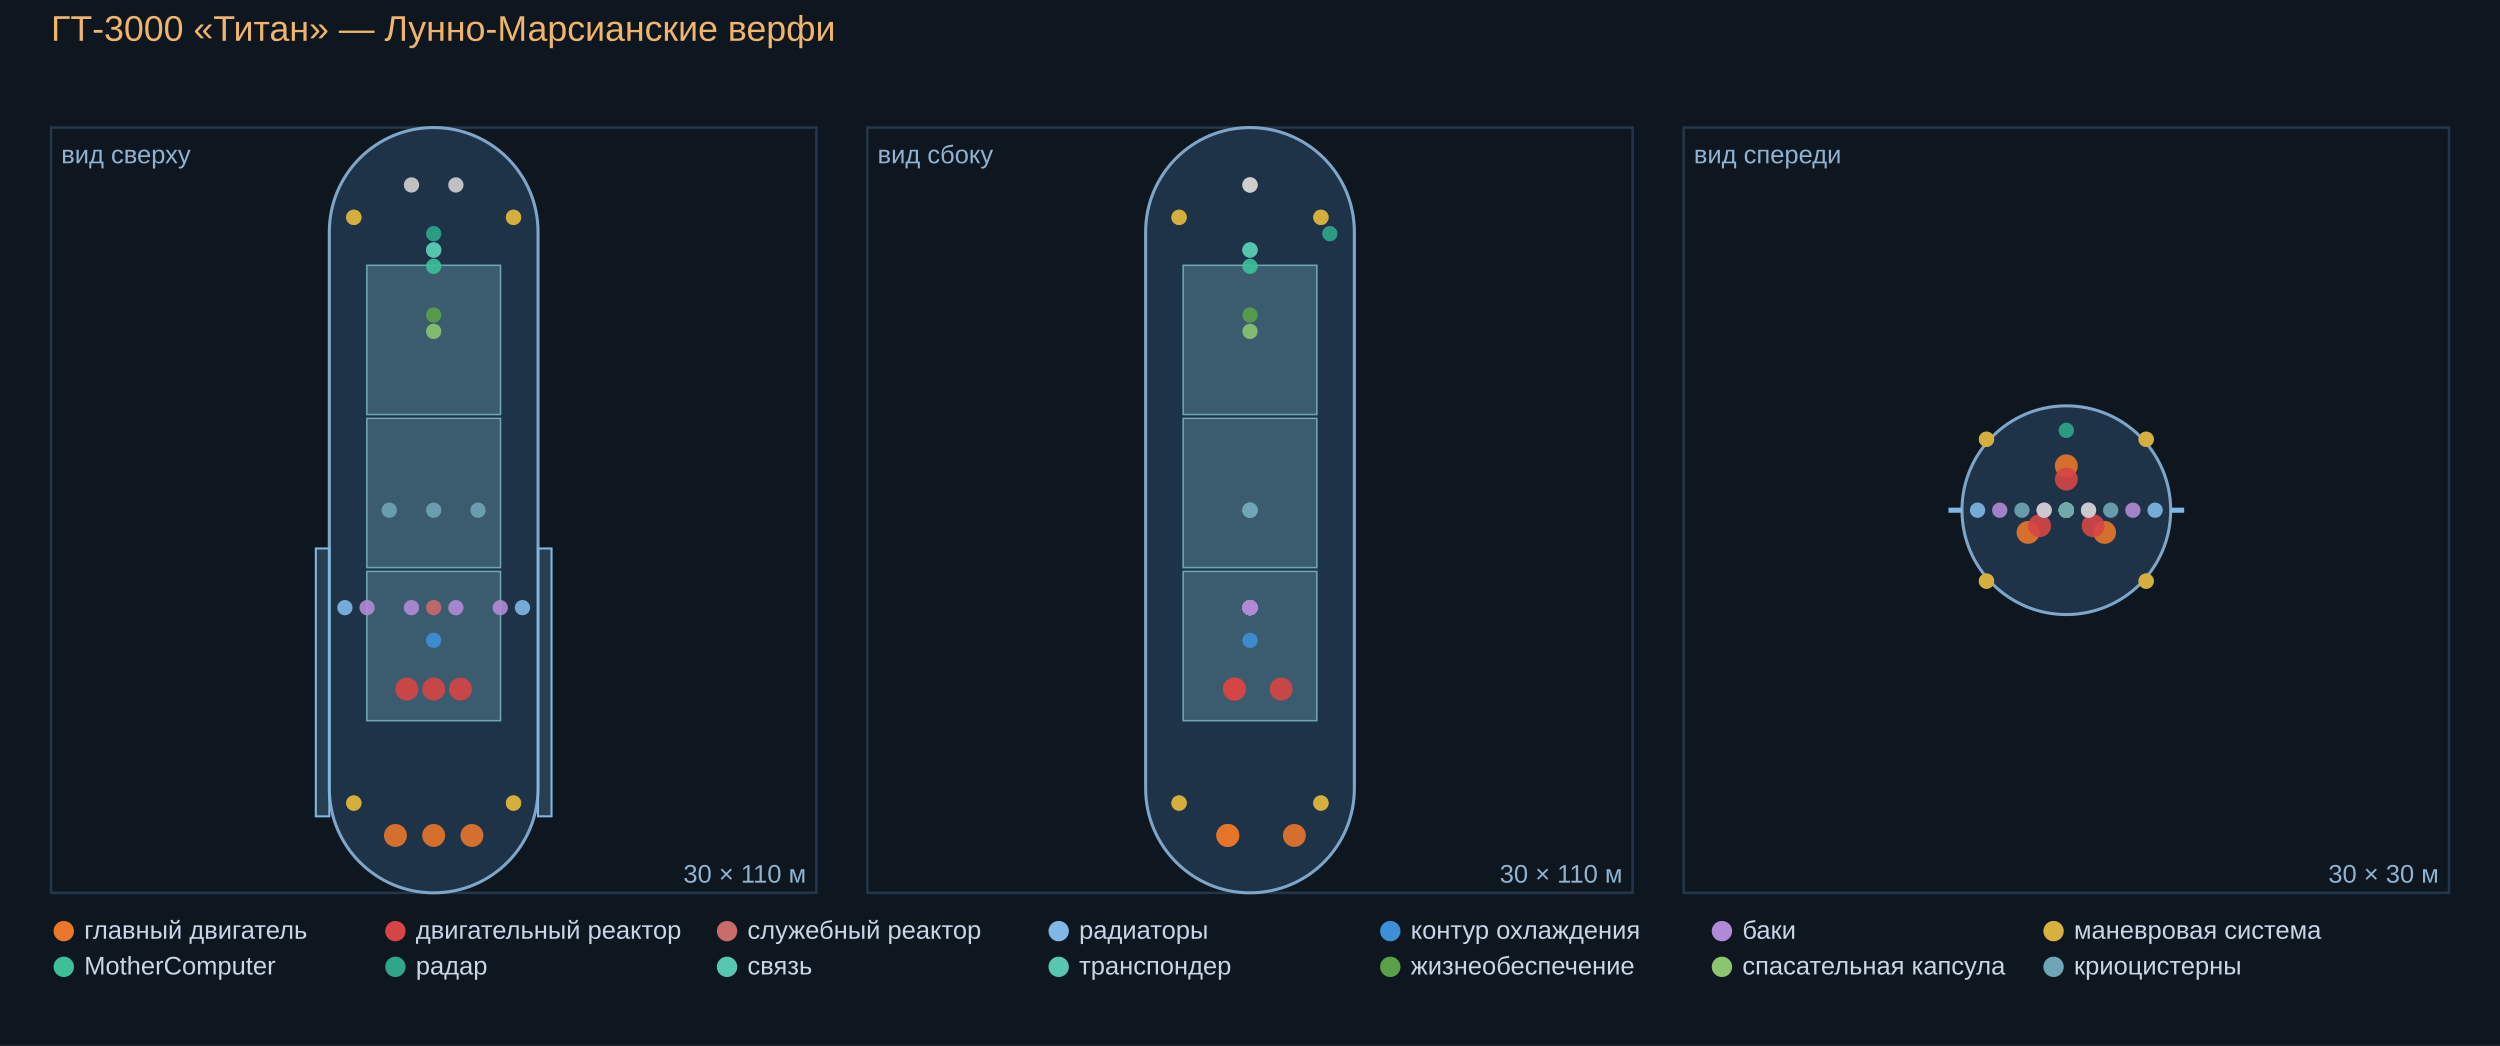
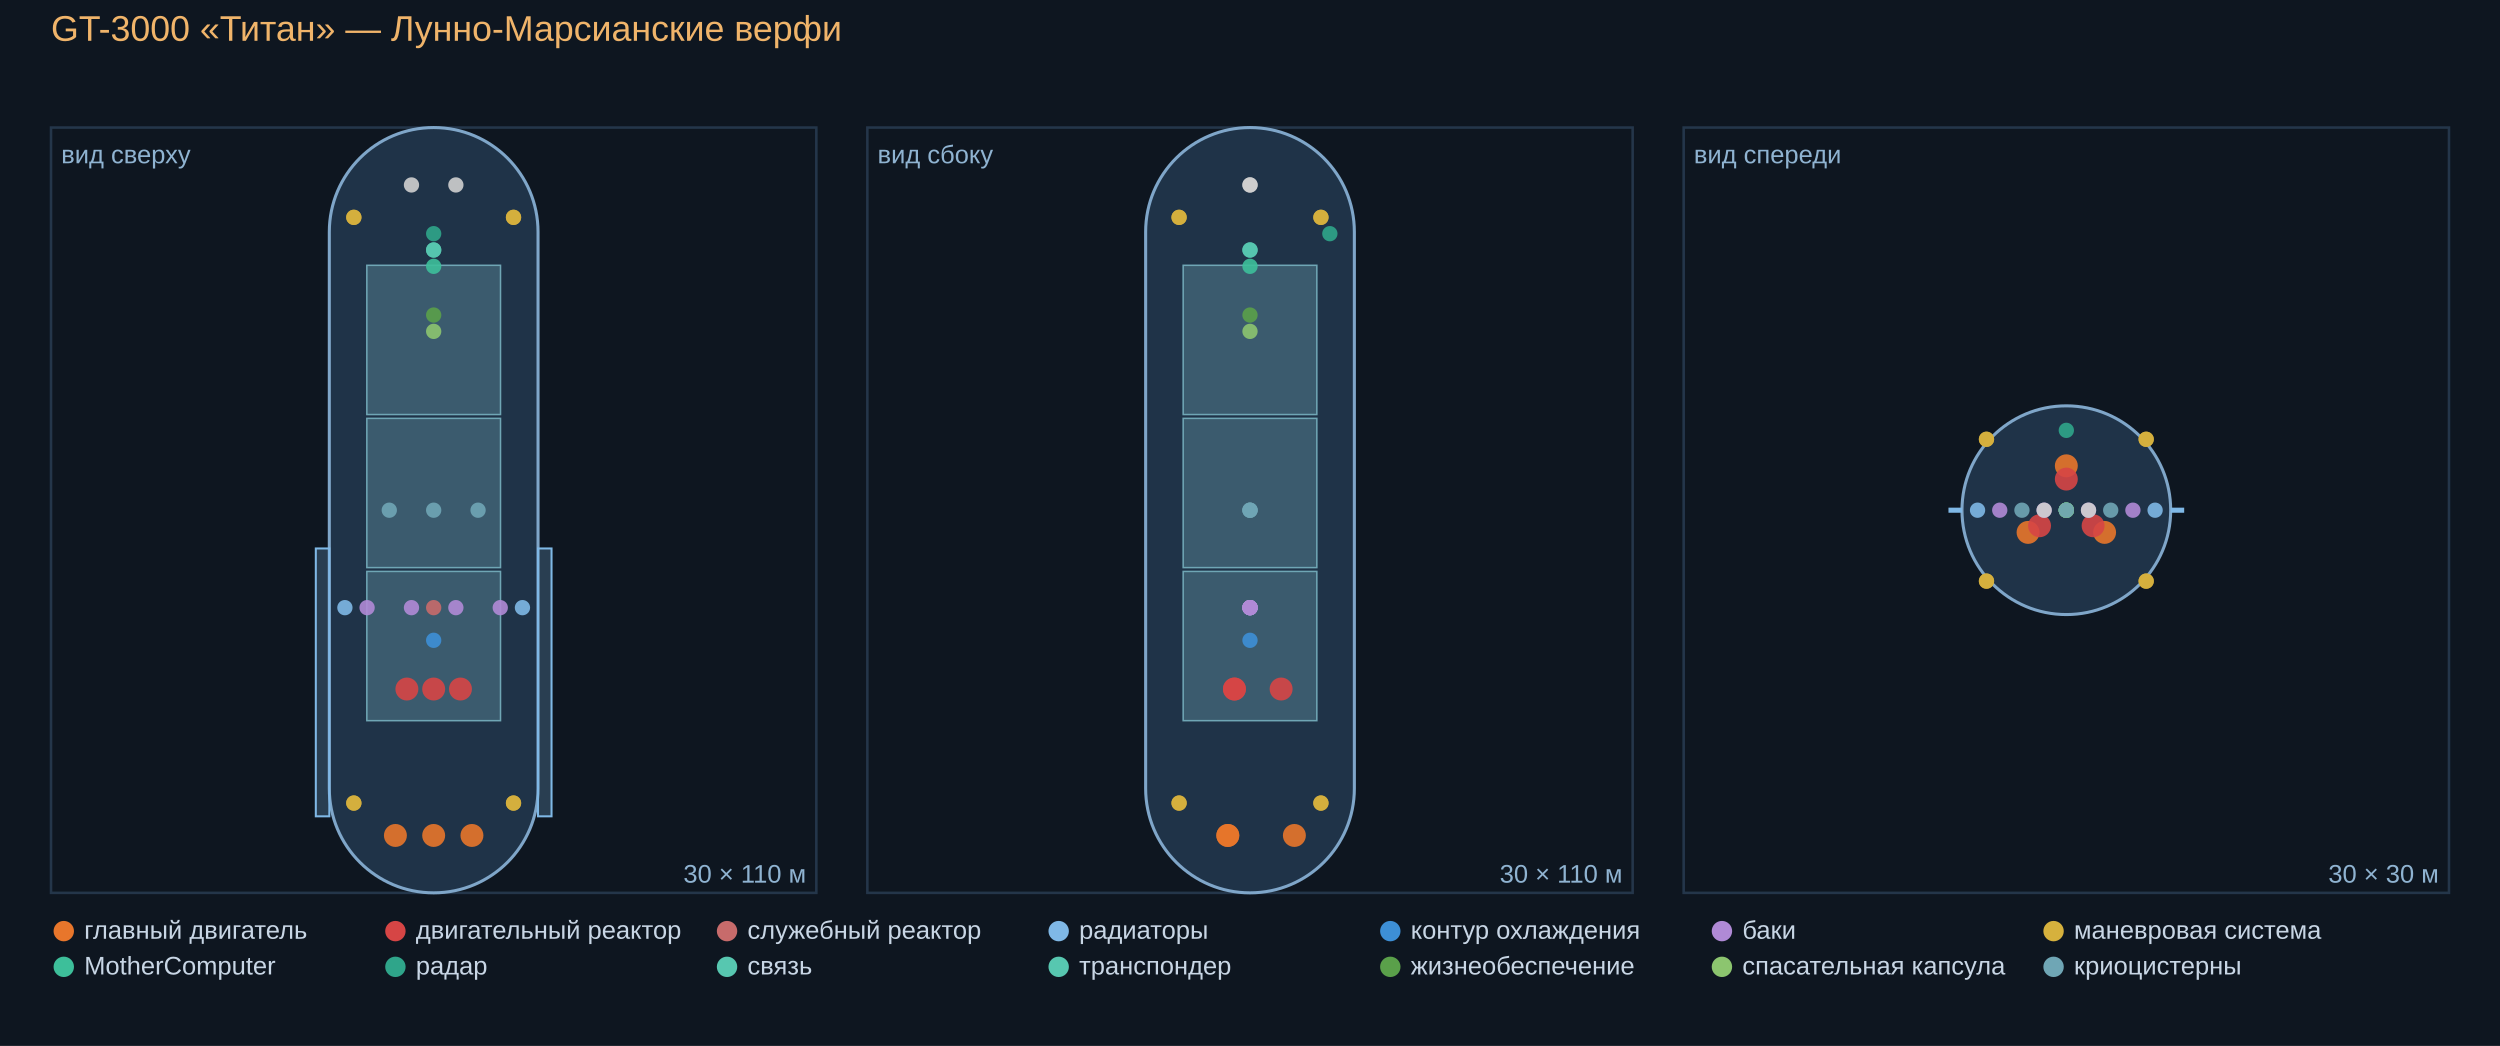
<svg xmlns="http://www.w3.org/2000/svg" viewBox="0 0 980 410" font-family="Segoe UI, Arial, sans-serif" font-size="10">
  <rect width="100%" height="100%" fill="#0e1620" />
-   <text x="20" y="16" fill="#f0b46a" font-size="14">ГТ-3000 «Титан» — Лунно-Марсианские верфи</text>
+   <text x="20" y="16" fill="#f0b46a" font-size="14">GT-3000 «Титан» — Лунно-Марсианские верфи</text>
  <rect x="20.0" y="50" width="300.0" height="300.0" fill="none" stroke="#24364a" />
  <text x="24.0" y="64" fill="#8fb3d1">вид сверху</text>
  <g fill="#1f3348" stroke="#7fa6c9" stroke-width="1.2">
    <rect x="129.091" y="50.0" width="81.818" height="300.0" rx="40.909" />
  </g>
  <rect x="123.8" y="215.0" width="5.3" height="105.0" fill="#7fb8e6" fill-opacity="0.25" stroke="#7fb8e6" stroke-width="0.8" />
  <rect x="210.9" y="215.0" width="5.3" height="105.0" fill="#7fb8e6" fill-opacity="0.25" stroke="#7fb8e6" stroke-width="0.8" />
  <rect x="143.8" y="104.0" width="52.4" height="58.5" fill="#6fa6b5" fill-opacity="0.35" stroke="#6fa6b5" stroke-width="0.6" />
  <rect x="143.8" y="164.0" width="52.4" height="58.5" fill="#6fa6b5" fill-opacity="0.35" stroke="#6fa6b5" stroke-width="0.6" />
  <rect x="143.8" y="224.0" width="52.4" height="58.5" fill="#6fa6b5" fill-opacity="0.35" stroke="#6fa6b5" stroke-width="0.6" />
  <text x="316.0" y="346.0" fill="#8fb3d1" text-anchor="end">30 × 110 м</text>
  <circle cx="170.0" cy="327.5" r="4.5" fill="#e8762b" fill-opacity="0.9" />
  <circle cx="155.0" cy="327.5" r="4.5" fill="#e8762b" fill-opacity="0.9" />
  <circle cx="185.0" cy="327.5" r="4.5" fill="#e8762b" fill-opacity="0.9" />
  <circle cx="170.0" cy="270.1" r="4.5" fill="#d64545" fill-opacity="0.9" />
  <circle cx="159.5" cy="270.1" r="4.5" fill="#d64545" fill-opacity="0.9" />
  <circle cx="180.5" cy="270.1" r="4.5" fill="#d64545" fill-opacity="0.9" />
  <circle cx="170.0" cy="238.2" r="3" fill="#c76b6b" fill-opacity="0.9" />
  <circle cx="135.2" cy="238.2" r="3" fill="#7fb8e6" fill-opacity="0.9" />
  <circle cx="204.8" cy="238.2" r="3" fill="#7fb8e6" fill-opacity="0.9" />
  <circle cx="170.0" cy="251.0" r="3" fill="#3d8fd6" fill-opacity="0.9" />
  <circle cx="143.9" cy="238.2" r="3" fill="#b08ad6" fill-opacity="0.9" />
  <circle cx="161.3" cy="238.2" r="3" fill="#b08ad6" fill-opacity="0.9" />
  <circle cx="178.7" cy="238.2" r="3" fill="#b08ad6" fill-opacity="0.9" />
  <circle cx="196.1" cy="238.2" r="3" fill="#b08ad6" fill-opacity="0.9" />
  <circle cx="138.7" cy="85.2" r="3" fill="#d6b13d" fill-opacity="0.9" />
  <circle cx="201.3" cy="85.2" r="3" fill="#d6b13d" fill-opacity="0.9" />
  <circle cx="138.7" cy="85.2" r="3" fill="#d6b13d" fill-opacity="0.9" />
  <circle cx="201.3" cy="85.2" r="3" fill="#d6b13d" fill-opacity="0.9" />
  <circle cx="138.7" cy="314.8" r="3" fill="#d6b13d" fill-opacity="0.9" />
  <circle cx="201.3" cy="314.8" r="3" fill="#d6b13d" fill-opacity="0.9" />
  <circle cx="138.7" cy="314.8" r="3" fill="#d6b13d" fill-opacity="0.9" />
  <circle cx="201.3" cy="314.8" r="3" fill="#d6b13d" fill-opacity="0.9" />
  <circle cx="170.0" cy="104.4" r="3" fill="#3dbf9a" fill-opacity="0.9" />
  <circle cx="170.0" cy="91.6" r="3" fill="#2fa58a" fill-opacity="0.9" />
  <circle cx="170.0" cy="98.0" r="3" fill="#57c7b0" fill-opacity="0.9" />
  <circle cx="170.0" cy="98.0" r="3" fill="#57c7b0" fill-opacity="0.9" />
  <circle cx="170.0" cy="123.5" r="3" fill="#5aa04a" fill-opacity="0.9" />
  <circle cx="170.0" cy="129.9" r="3" fill="#8cc56f" fill-opacity="0.9" />
  <circle cx="152.6" cy="200.0" r="3" fill="#6fa6b5" fill-opacity="0.9" />
  <circle cx="170.0" cy="200.0" r="3" fill="#6fa6b5" fill-opacity="0.9" />
  <circle cx="187.4" cy="200.0" r="3" fill="#6fa6b5" fill-opacity="0.9" />
  <circle cx="161.3" cy="72.5" r="3" fill="#d0d0d0" fill-opacity="0.9" />
  <circle cx="178.7" cy="72.5" r="3" fill="#d0d0d0" fill-opacity="0.9" />
  <rect x="340.0" y="50" width="300.0" height="300.0" fill="none" stroke="#24364a" />
  <text x="344.0" y="64" fill="#8fb3d1">вид сбоку</text>
  <g fill="#1f3348" stroke="#7fa6c9" stroke-width="1.2">
    <rect x="449.091" y="50.0" width="81.818" height="300.0" rx="40.909" />
  </g>
  <rect x="463.8" y="104.0" width="52.4" height="58.5" fill="#6fa6b5" fill-opacity="0.35" stroke="#6fa6b5" stroke-width="0.6" />
  <rect x="463.8" y="164.0" width="52.4" height="58.5" fill="#6fa6b5" fill-opacity="0.35" stroke="#6fa6b5" stroke-width="0.6" />
  <rect x="463.8" y="224.0" width="52.4" height="58.5" fill="#6fa6b5" fill-opacity="0.35" stroke="#6fa6b5" stroke-width="0.6" />
  <text x="636.0" y="346.0" fill="#8fb3d1" text-anchor="end">30 × 110 м</text>
  <circle cx="507.4" cy="327.5" r="4.5" fill="#e8762b" fill-opacity="0.9" />
  <circle cx="481.3" cy="327.5" r="4.5" fill="#e8762b" fill-opacity="0.9" />
  <circle cx="481.3" cy="327.5" r="4.5" fill="#e8762b" fill-opacity="0.9" />
  <circle cx="502.2" cy="270.1" r="4.5" fill="#d64545" fill-opacity="0.9" />
  <circle cx="483.9" cy="270.1" r="4.5" fill="#d64545" fill-opacity="0.9" />
  <circle cx="483.9" cy="270.1" r="4.5" fill="#d64545" fill-opacity="0.9" />
  <circle cx="490.0" cy="238.2" r="3" fill="#c76b6b" fill-opacity="0.9" />
  <circle cx="490.0" cy="238.2" r="3" fill="#7fb8e6" fill-opacity="0.9" />
  <circle cx="490.0" cy="238.2" r="3" fill="#7fb8e6" fill-opacity="0.9" />
  <circle cx="490.0" cy="251.0" r="3" fill="#3d8fd6" fill-opacity="0.9" />
  <circle cx="490.0" cy="238.2" r="3" fill="#b08ad6" fill-opacity="0.9" />
  <circle cx="490.0" cy="238.2" r="3" fill="#b08ad6" fill-opacity="0.9" />
  <circle cx="490.0" cy="238.2" r="3" fill="#b08ad6" fill-opacity="0.9" />
  <circle cx="490.0" cy="238.2" r="3" fill="#b08ad6" fill-opacity="0.9" />
  <circle cx="517.8" cy="85.2" r="3" fill="#d6b13d" fill-opacity="0.9" />
  <circle cx="517.8" cy="85.2" r="3" fill="#d6b13d" fill-opacity="0.9" />
  <circle cx="462.2" cy="85.2" r="3" fill="#d6b13d" fill-opacity="0.9" />
  <circle cx="462.2" cy="85.2" r="3" fill="#d6b13d" fill-opacity="0.9" />
  <circle cx="517.8" cy="314.8" r="3" fill="#d6b13d" fill-opacity="0.9" />
  <circle cx="517.8" cy="314.8" r="3" fill="#d6b13d" fill-opacity="0.9" />
  <circle cx="462.2" cy="314.8" r="3" fill="#d6b13d" fill-opacity="0.9" />
  <circle cx="462.2" cy="314.8" r="3" fill="#d6b13d" fill-opacity="0.9" />
  <circle cx="490.0" cy="104.4" r="3" fill="#3dbf9a" fill-opacity="0.9" />
  <circle cx="521.3" cy="91.6" r="3" fill="#2fa58a" fill-opacity="0.9" />
  <circle cx="490.0" cy="98.0" r="3" fill="#57c7b0" fill-opacity="0.9" />
  <circle cx="490.0" cy="98.0" r="3" fill="#57c7b0" fill-opacity="0.9" />
  <circle cx="490.0" cy="123.5" r="3" fill="#5aa04a" fill-opacity="0.9" />
  <circle cx="490.0" cy="129.9" r="3" fill="#8cc56f" fill-opacity="0.9" />
  <circle cx="490.0" cy="200.0" r="3" fill="#6fa6b5" fill-opacity="0.9" />
  <circle cx="490.0" cy="200.0" r="3" fill="#6fa6b5" fill-opacity="0.9" />
  <circle cx="490.0" cy="200.0" r="3" fill="#6fa6b5" fill-opacity="0.9" />
  <circle cx="490.0" cy="72.5" r="3" fill="#d0d0d0" fill-opacity="0.9" />
  <circle cx="490.0" cy="72.5" r="3" fill="#d0d0d0" fill-opacity="0.9" />
  <rect x="660.0" y="50" width="300.0" height="300.0" fill="none" stroke="#24364a" />
  <text x="664.0" y="64" fill="#8fb3d1">вид спереди</text>
  <g fill="#1f3348" stroke="#7fa6c9" stroke-width="1.2">
    <ellipse cx="810.0" cy="200.0" rx="40.909" ry="40.909" />
  </g>
  <line x1="763.8" y1="200.0" x2="769.1" y2="200.0" stroke="#7fb8e6" stroke-width="2" />
  <line x1="850.9" y1="200.0" x2="856.2" y2="200.0" stroke="#7fb8e6" stroke-width="2" />
  <text x="956.0" y="346.0" fill="#8fb3d1" text-anchor="end">30 × 30 м</text>
  <circle cx="810.0" cy="182.6" r="4.5" fill="#e8762b" fill-opacity="0.9" />
  <circle cx="795.0" cy="208.7" r="4.5" fill="#e8762b" fill-opacity="0.9" />
  <circle cx="825.0" cy="208.7" r="4.5" fill="#e8762b" fill-opacity="0.9" />
  <circle cx="810.0" cy="187.8" r="4.5" fill="#d64545" fill-opacity="0.9" />
  <circle cx="799.5" cy="206.1" r="4.5" fill="#d64545" fill-opacity="0.9" />
  <circle cx="820.5" cy="206.1" r="4.5" fill="#d64545" fill-opacity="0.9" />
  <circle cx="810.0" cy="200.0" r="3" fill="#c76b6b" fill-opacity="0.9" />
  <circle cx="775.2" cy="200.0" r="3" fill="#7fb8e6" fill-opacity="0.9" />
  <circle cx="844.8" cy="200.0" r="3" fill="#7fb8e6" fill-opacity="0.9" />
  <circle cx="810.0" cy="200.0" r="3" fill="#3d8fd6" fill-opacity="0.9" />
  <circle cx="783.9" cy="200.0" r="3" fill="#b08ad6" fill-opacity="0.9" />
  <circle cx="801.3" cy="200.0" r="3" fill="#b08ad6" fill-opacity="0.9" />
  <circle cx="818.7" cy="200.0" r="3" fill="#b08ad6" fill-opacity="0.9" />
  <circle cx="836.1" cy="200.0" r="3" fill="#b08ad6" fill-opacity="0.9" />
  <circle cx="778.7" cy="172.2" r="3" fill="#d6b13d" fill-opacity="0.9" />
  <circle cx="841.3" cy="172.2" r="3" fill="#d6b13d" fill-opacity="0.9" />
  <circle cx="778.7" cy="227.8" r="3" fill="#d6b13d" fill-opacity="0.9" />
  <circle cx="841.3" cy="227.8" r="3" fill="#d6b13d" fill-opacity="0.9" />
  <circle cx="778.7" cy="172.2" r="3" fill="#d6b13d" fill-opacity="0.9" />
  <circle cx="841.3" cy="172.2" r="3" fill="#d6b13d" fill-opacity="0.9" />
  <circle cx="778.7" cy="227.8" r="3" fill="#d6b13d" fill-opacity="0.9" />
  <circle cx="841.3" cy="227.8" r="3" fill="#d6b13d" fill-opacity="0.9" />
  <circle cx="810.0" cy="200.0" r="3" fill="#3dbf9a" fill-opacity="0.9" />
  <circle cx="810.0" cy="168.7" r="3" fill="#2fa58a" fill-opacity="0.9" />
  <circle cx="810.0" cy="200.0" r="3" fill="#57c7b0" fill-opacity="0.9" />
  <circle cx="810.0" cy="200.0" r="3" fill="#57c7b0" fill-opacity="0.9" />
  <circle cx="810.0" cy="200.0" r="3" fill="#5aa04a" fill-opacity="0.9" />
  <circle cx="810.0" cy="200.0" r="3" fill="#8cc56f" fill-opacity="0.9" />
  <circle cx="792.6" cy="200.0" r="3" fill="#6fa6b5" fill-opacity="0.9" />
  <circle cx="810.0" cy="200.0" r="3" fill="#6fa6b5" fill-opacity="0.9" />
  <circle cx="827.4" cy="200.0" r="3" fill="#6fa6b5" fill-opacity="0.9" />
  <circle cx="801.3" cy="200.0" r="3" fill="#d0d0d0" fill-opacity="0.9" />
  <circle cx="818.7" cy="200.0" r="3" fill="#d0d0d0" fill-opacity="0.9" />
  <circle cx="25" cy="365.0" r="4" fill="#e8762b" />
  <text x="33" y="368.0" fill="#c8d6e5">главный двигатель</text>
  <circle cx="155" cy="365.0" r="4" fill="#d64545" />
  <text x="163" y="368.0" fill="#c8d6e5">двигательный реактор</text>
  <circle cx="285" cy="365.0" r="4" fill="#c76b6b" />
  <text x="293" y="368.0" fill="#c8d6e5">служебный реактор</text>
  <circle cx="415" cy="365.0" r="4" fill="#7fb8e6" />
  <text x="423" y="368.0" fill="#c8d6e5">радиаторы</text>
  <circle cx="545" cy="365.0" r="4" fill="#3d8fd6" />
  <text x="553" y="368.0" fill="#c8d6e5">контур охлаждения</text>
  <circle cx="675" cy="365.0" r="4" fill="#b08ad6" />
  <text x="683" y="368.0" fill="#c8d6e5">баки</text>
  <circle cx="805" cy="365.0" r="4" fill="#d6b13d" />
  <text x="813" y="368.0" fill="#c8d6e5">маневровая система</text>
  <circle cx="25" cy="379.0" r="4" fill="#3dbf9a" />
  <text x="33" y="382.0" fill="#c8d6e5">MotherComputer</text>
  <circle cx="155" cy="379.0" r="4" fill="#2fa58a" />
  <text x="163" y="382.0" fill="#c8d6e5">радар</text>
  <circle cx="285" cy="379.0" r="4" fill="#57c7b0" />
  <text x="293" y="382.0" fill="#c8d6e5">связь</text>
  <circle cx="415" cy="379.0" r="4" fill="#57c7b0" />
  <text x="423" y="382.0" fill="#c8d6e5">транспондер</text>
  <circle cx="545" cy="379.0" r="4" fill="#5aa04a" />
  <text x="553" y="382.0" fill="#c8d6e5">жизнеобеспечение</text>
  <circle cx="675" cy="379.0" r="4" fill="#8cc56f" />
  <text x="683" y="382.0" fill="#c8d6e5">спасательная капсула</text>
  <circle cx="805" cy="379.0" r="4" fill="#6fa6b5" />
  <text x="813" y="382.0" fill="#c8d6e5">криоцистерны</text>
</svg>
